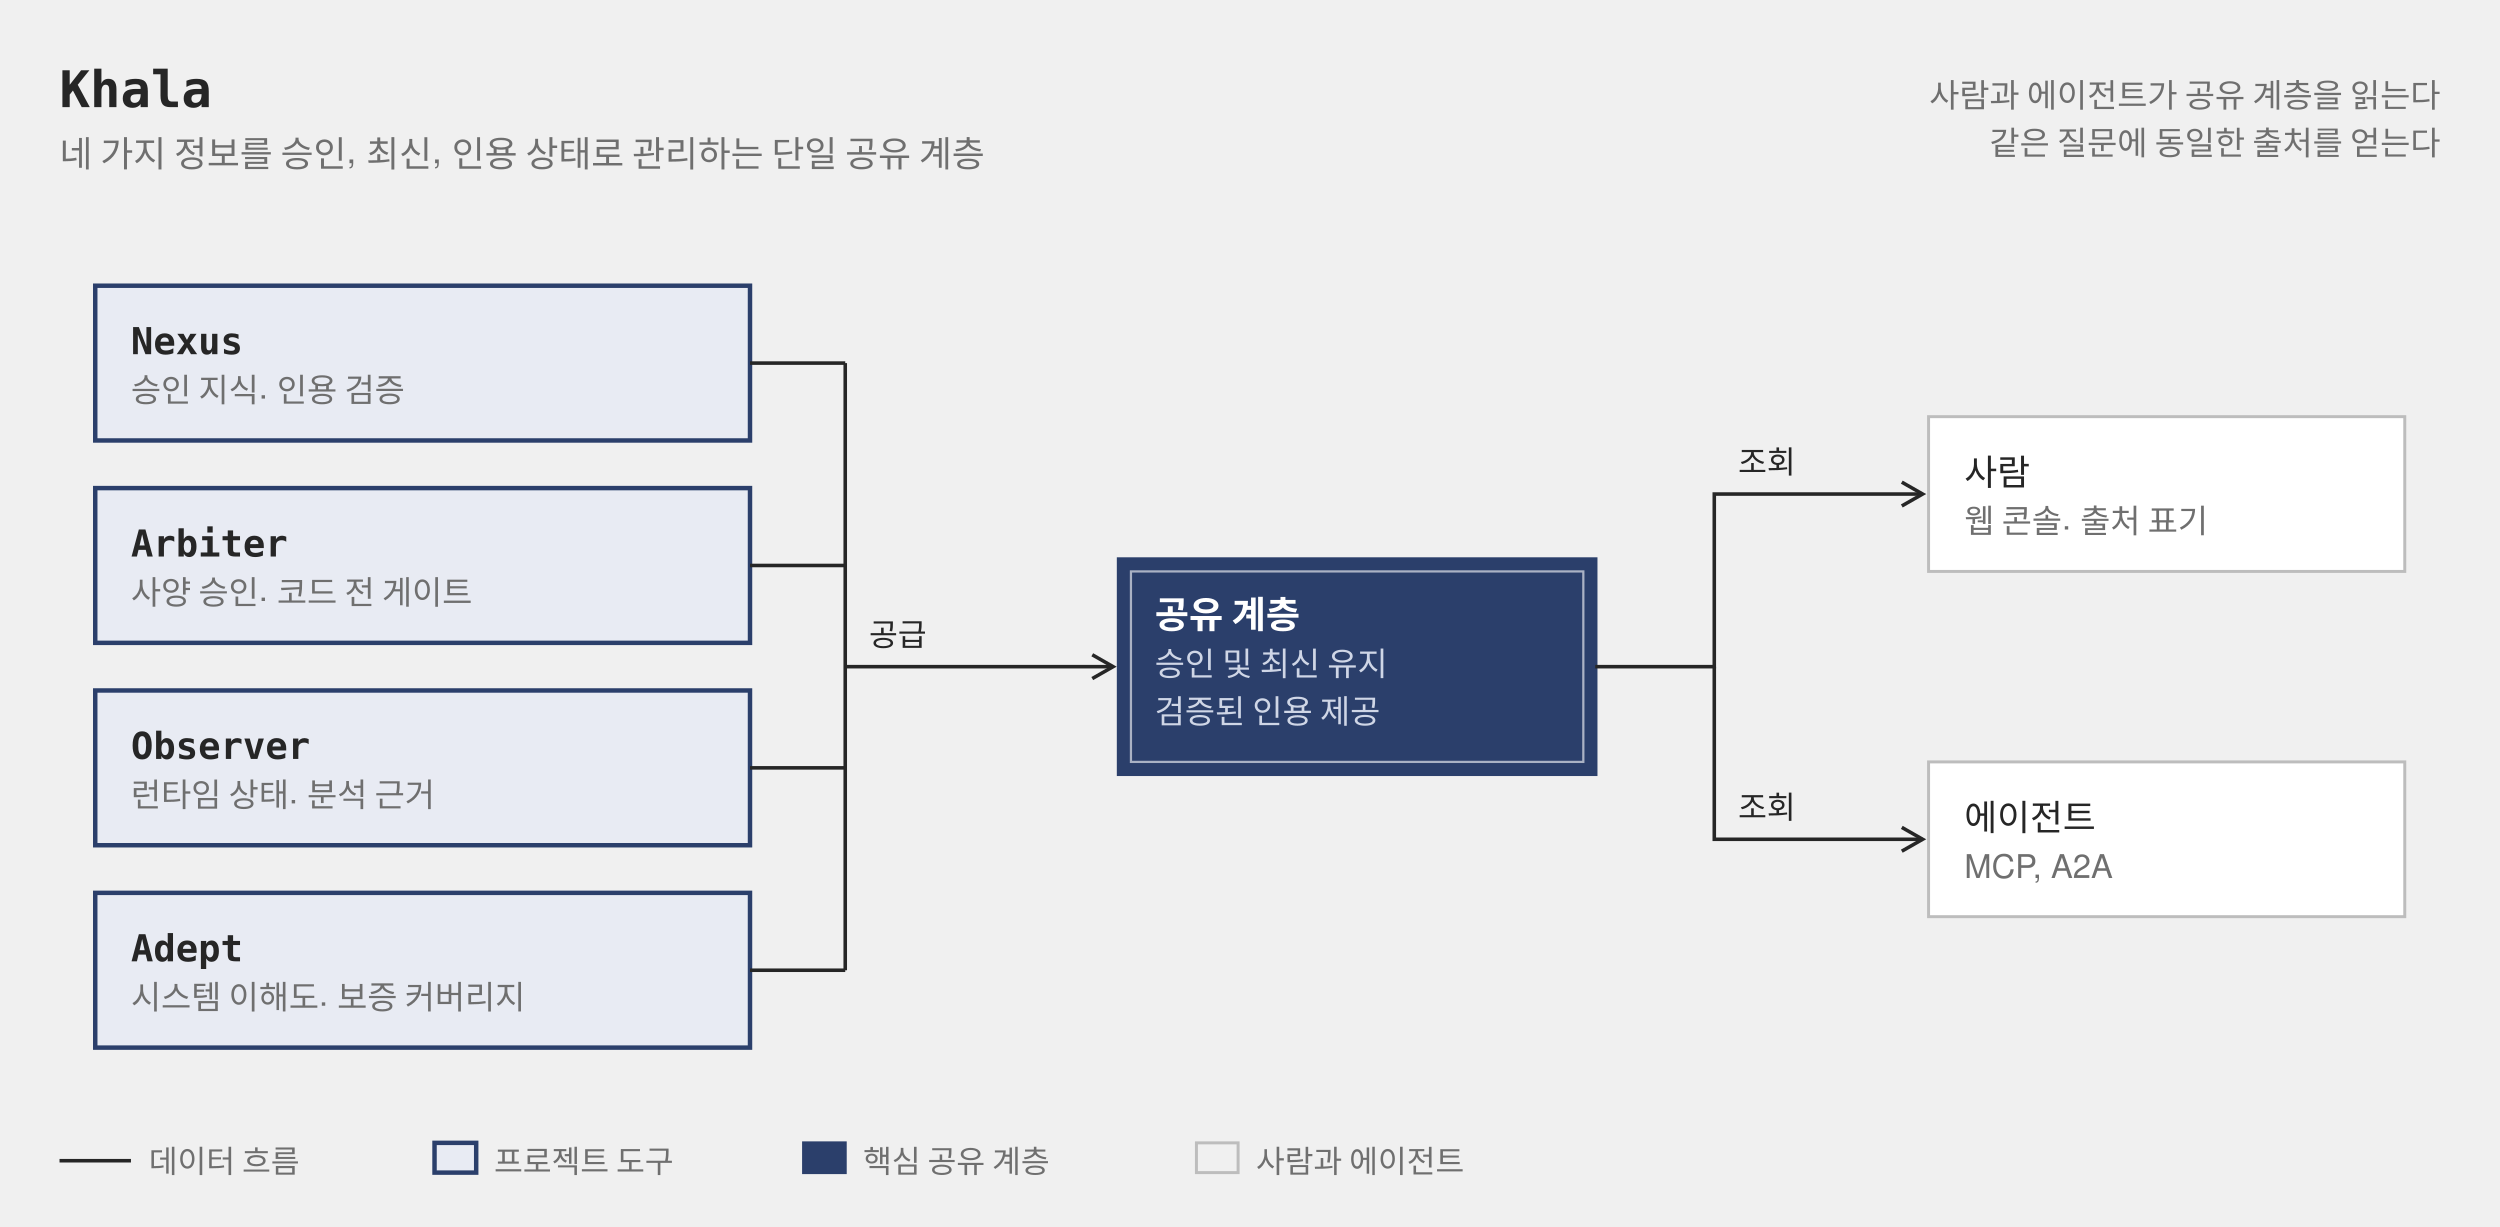
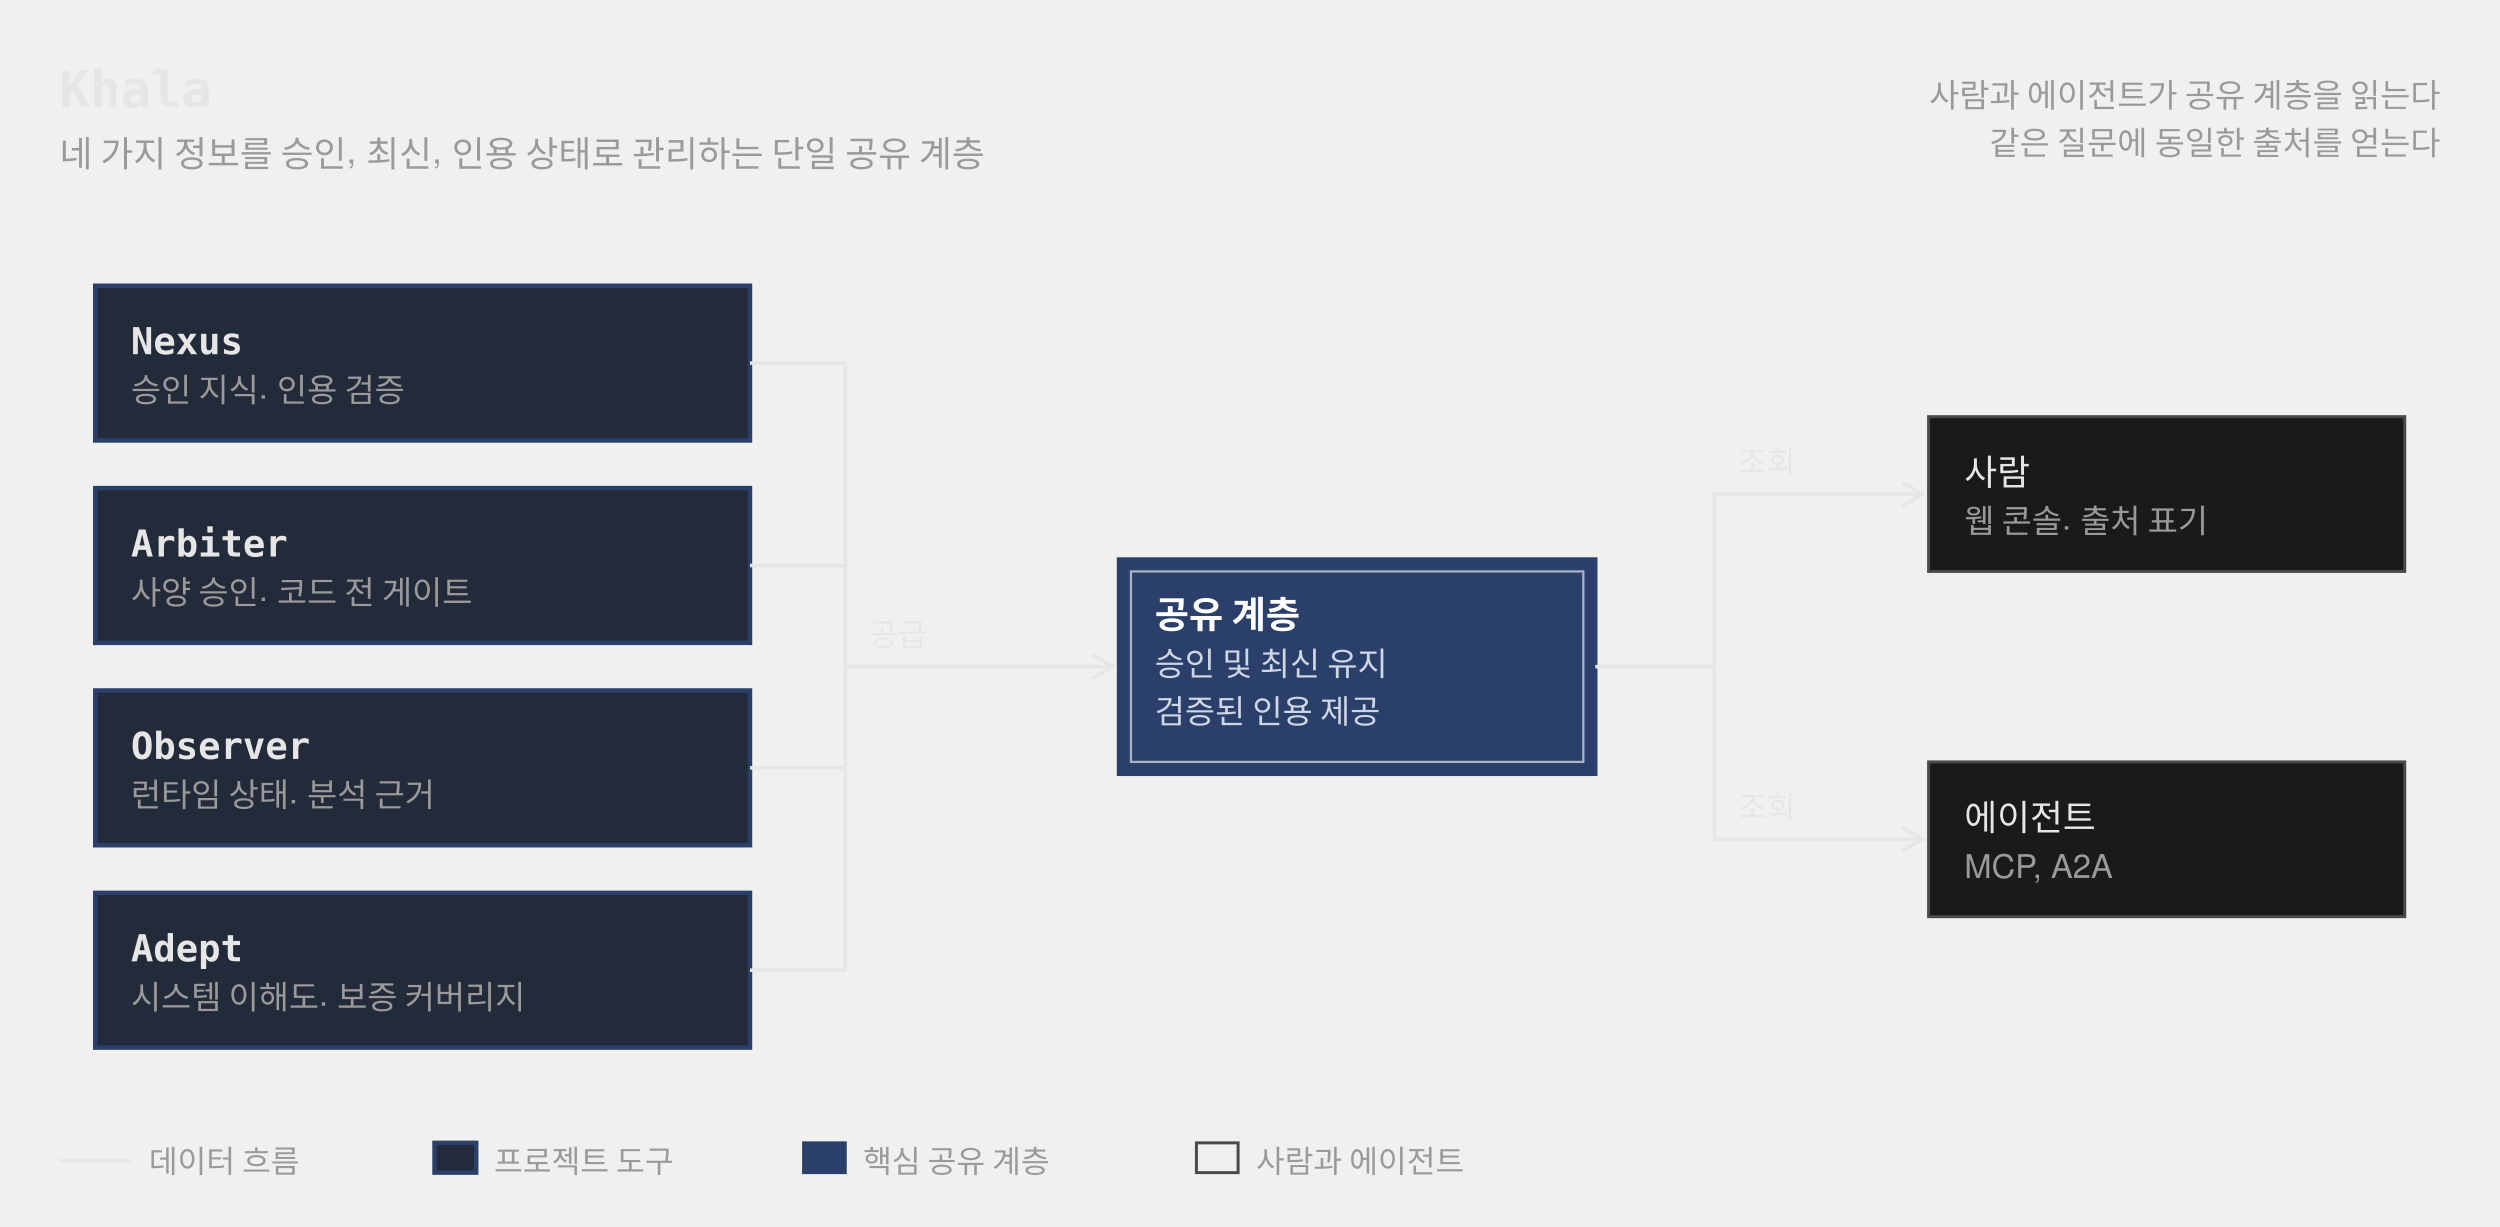
<svg xmlns="http://www.w3.org/2000/svg" width="840" height="412" viewBox="0 0 840 412" role="img" aria-label="네 가지 정보를 승인, 최신, 인용 상태로 관리하는 단일 공유 계층">
  <defs>
    <marker id="data" markerUnits="userSpaceOnUse" markerWidth="10" markerHeight="10" refX="8" refY="5" orient="auto">
-       <path d="M1,1 L8,5 L1,9" fill="none" stroke="#262626" stroke-width="1.2" />
+       <path d="M1,1 L8,5 L1,9" fill="none" stroke="#e6e6e6" stroke-width="1.2" />
    </marker>
    <marker id="cmd" markerUnits="userSpaceOnUse" markerWidth="10" markerHeight="10" refX="8" refY="5" orient="auto">
-       <path d="M0,1 L9,5 L0,9 Z" fill="#b23a1d" />
+       <path d="M0,1 L9,5 L0,9 Z" fill="#d4654a" />
    </marker>
  </defs>
-   <g font-family="'Helvetica Neue', Helvetica, Arial, 'Apple SD Gothic Neo', 'Malgun Gothic', 'Noto Sans KR', 'Noto Sans CJK KR', sans-serif" fill="#262626">
+   <g font-family="'Helvetica Neue', Helvetica, Arial, 'Apple SD Gothic Neo', 'Malgun Gothic', 'Noto Sans KR', 'Noto Sans CJK KR', sans-serif" fill="#e6e6e6">
    <text x="20" y="36" font-size="17" font-weight="700" font-family="Menlo, Consolas, 'DejaVu Sans Mono', monospace">Khala</text>
-     <text x="20" y="56" font-size="12" fill="#6f6f6f">네 가지 정보를 승인, 최신, 인용 상태로 관리하는 단일 공유 계층</text>
-     <text x="820" y="36" font-size="11" fill="#6f6f6f" text-anchor="end">사람과 에이전트가 공유 계층을 읽는다</text>
-     <text x="820" y="52" font-size="11" fill="#6f6f6f" text-anchor="end">같은 질문에 동일한 출처를 얻는다</text>
-     <rect x="32" y="96" width="220" height="52" fill="#e8ebf3" stroke="#2b3f6b" stroke-width="1.5" />
+     <text x="20" y="56" font-size="12" fill="#9a9a9a">네 가지 정보를 승인, 최신, 인용 상태로 관리하는 단일 공유 계층</text>
+     <text x="820" y="36" font-size="11" fill="#9a9a9a" text-anchor="end">사람과 에이전트가 공유 계층을 읽는다</text>
+     <text x="820" y="52" font-size="11" fill="#9a9a9a" text-anchor="end">같은 질문에 동일한 출처를 얻는다</text>
+     <rect x="32" y="96" width="220" height="52" fill="#232a3a" stroke="#2b3f6b" stroke-width="1.5" />
    <text x="44" y="119" font-size="12.5" font-weight="700" font-family="Menlo, Consolas, 'DejaVu Sans Mono', monospace">Nexus</text>
-     <text x="44" y="135" font-size="11" fill="#6f6f6f">승인 지식. 인용 검증</text>
-     <rect x="32" y="164" width="220" height="52" fill="#e8ebf3" stroke="#2b3f6b" stroke-width="1.5" />
+     <text x="44" y="135" font-size="11" fill="#9a9a9a">승인 지식. 인용 검증</text>
+     <rect x="32" y="164" width="220" height="52" fill="#232a3a" stroke="#2b3f6b" stroke-width="1.5" />
    <text x="44" y="187" font-size="12.5" font-weight="700" font-family="Menlo, Consolas, 'DejaVu Sans Mono', monospace">Arbiter</text>
-     <text x="44" y="203" font-size="11" fill="#6f6f6f">사양 승인. 코드 전 게이트</text>
-     <rect x="32" y="232" width="220" height="52" fill="#e8ebf3" stroke="#2b3f6b" stroke-width="1.5" />
+     <text x="44" y="203" font-size="11" fill="#9a9a9a">사양 승인. 코드 전 게이트</text>
+     <rect x="32" y="232" width="220" height="52" fill="#232a3a" stroke="#2b3f6b" stroke-width="1.5" />
    <text x="44" y="255" font-size="12.5" font-weight="700" font-family="Menlo, Consolas, 'DejaVu Sans Mono', monospace">Observer</text>
-     <text x="44" y="271" font-size="11" fill="#6f6f6f">런타임 상태. 분석 근거</text>
-     <rect x="32" y="300" width="220" height="52" fill="#e8ebf3" stroke="#2b3f6b" stroke-width="1.5" />
+     <text x="44" y="271" font-size="11" fill="#9a9a9a">런타임 상태. 분석 근거</text>
+     <rect x="32" y="300" width="220" height="52" fill="#232a3a" stroke="#2b3f6b" stroke-width="1.5" />
    <text x="44" y="323" font-size="12.5" font-weight="700" font-family="Menlo, Consolas, 'DejaVu Sans Mono', monospace">Adept</text>
-     <text x="44" y="339" font-size="11" fill="#6f6f6f">시스템 이해도. 보증 커버리지</text>
+     <text x="44" y="339" font-size="11" fill="#9a9a9a">시스템 이해도. 보증 커버리지</text>
    <rect x="376" y="188" width="160" height="72" fill="#2b3f6b" stroke="#2b3f6b" stroke-width="1.5" />
    <rect x="380" y="192" width="152" height="64" fill="none" stroke="#ffffff" stroke-width="0.75" stroke-opacity="0.6" />
    <text x="388" y="211" font-size="12.5" fill="#ffffff" font-weight="700" font-family="Menlo, Consolas, 'DejaVu Sans Mono', monospace">공유 계층</text>
    <text x="388" y="227" font-size="11" fill="#cfd6e6">승인 및 최신 유지</text>
    <text x="388" y="243" font-size="11" fill="#cfd6e6">검증된 인용 제공</text>
-     <rect x="648" y="140" width="160" height="52" fill="#ffffff" stroke="#bdbdbd" />
+     <rect x="648" y="140" width="160" height="52" fill="#1a1a1a" stroke="#4a4a4a" />
    <text x="660" y="163" font-size="12" font-family="Menlo, Consolas, 'DejaVu Sans Mono', monospace">사람</text>
-     <text x="660" y="179" font-size="11" fill="#6f6f6f">웹 콘솔. 출처 표기</text>
-     <rect x="648" y="256" width="160" height="52" fill="#ffffff" stroke="#bdbdbd" />
+     <text x="660" y="179" font-size="11" fill="#9a9a9a">웹 콘솔. 출처 표기</text>
+     <rect x="648" y="256" width="160" height="52" fill="#1a1a1a" stroke="#4a4a4a" />
    <text x="660" y="279" font-size="12" font-family="Menlo, Consolas, 'DejaVu Sans Mono', monospace">에이전트</text>
-     <text x="660" y="295" font-size="11" fill="#6f6f6f">MCP, A2A</text>
-     <g fill="none" stroke="#262626" stroke-width="1.2">
+     <text x="660" y="295" font-size="11" fill="#9a9a9a">MCP, A2A</text>
+     <g fill="none" stroke="#e6e6e6" stroke-width="1.2">
      <path d="M252,122 H284" />
      <path d="M252,190 H284" />
      <path d="M252,258 H284" />
      <path d="M252,326 H284" />
      <path d="M284,122 V326" />
      <path d="M284,224 H374" marker-end="url(#data)" />
      <path d="M536,224 H576 V166 H646" marker-end="url(#data)" />
      <path d="M576,224 V282 H646" marker-end="url(#data)" />
    </g>
-     <g font-size="10.5" fill="#262626">
+     <g font-size="10.5" fill="#e6e6e6">
      <text x="292" y="217" font-size="10.5">공급</text>
      <text x="584" y="159" font-size="10.5">조회</text>
      <text x="584" y="275" font-size="10.5">조회</text>
    </g>
  </g>
-   <g font-size="10.5" fill="#6f6f6f">
-     <path d="M20,390 H44" fill="none" stroke="#262626" stroke-width="1.2" />
+   <g font-size="10.5" fill="#9a9a9a">
+     <path d="M20,390 H44" fill="none" stroke="#e6e6e6" stroke-width="1.2" />
    <text x="50" y="394">데이터 흐름</text>
-     <rect x="146" y="384" width="14" height="10" fill="#e8ebf3" stroke="#2b3f6b" stroke-width="1.5" />
+     <rect x="146" y="384" width="14" height="10" fill="#232a3a" stroke="#2b3f6b" stroke-width="1.5" />
    <text x="166" y="394">프로젝트 도구</text>
    <rect x="270" y="384" width="14" height="10" fill="#2b3f6b" stroke="#2b3f6b" />
    <text x="290" y="394">핵심 공유 계층</text>
-     <rect x="402" y="384" width="14" height="10" fill="none" stroke="#bdbdbd" />
+     <rect x="402" y="384" width="14" height="10" fill="none" stroke="#4a4a4a" />
    <text x="422" y="394">사람과 에이전트</text>
  </g>
</svg>
